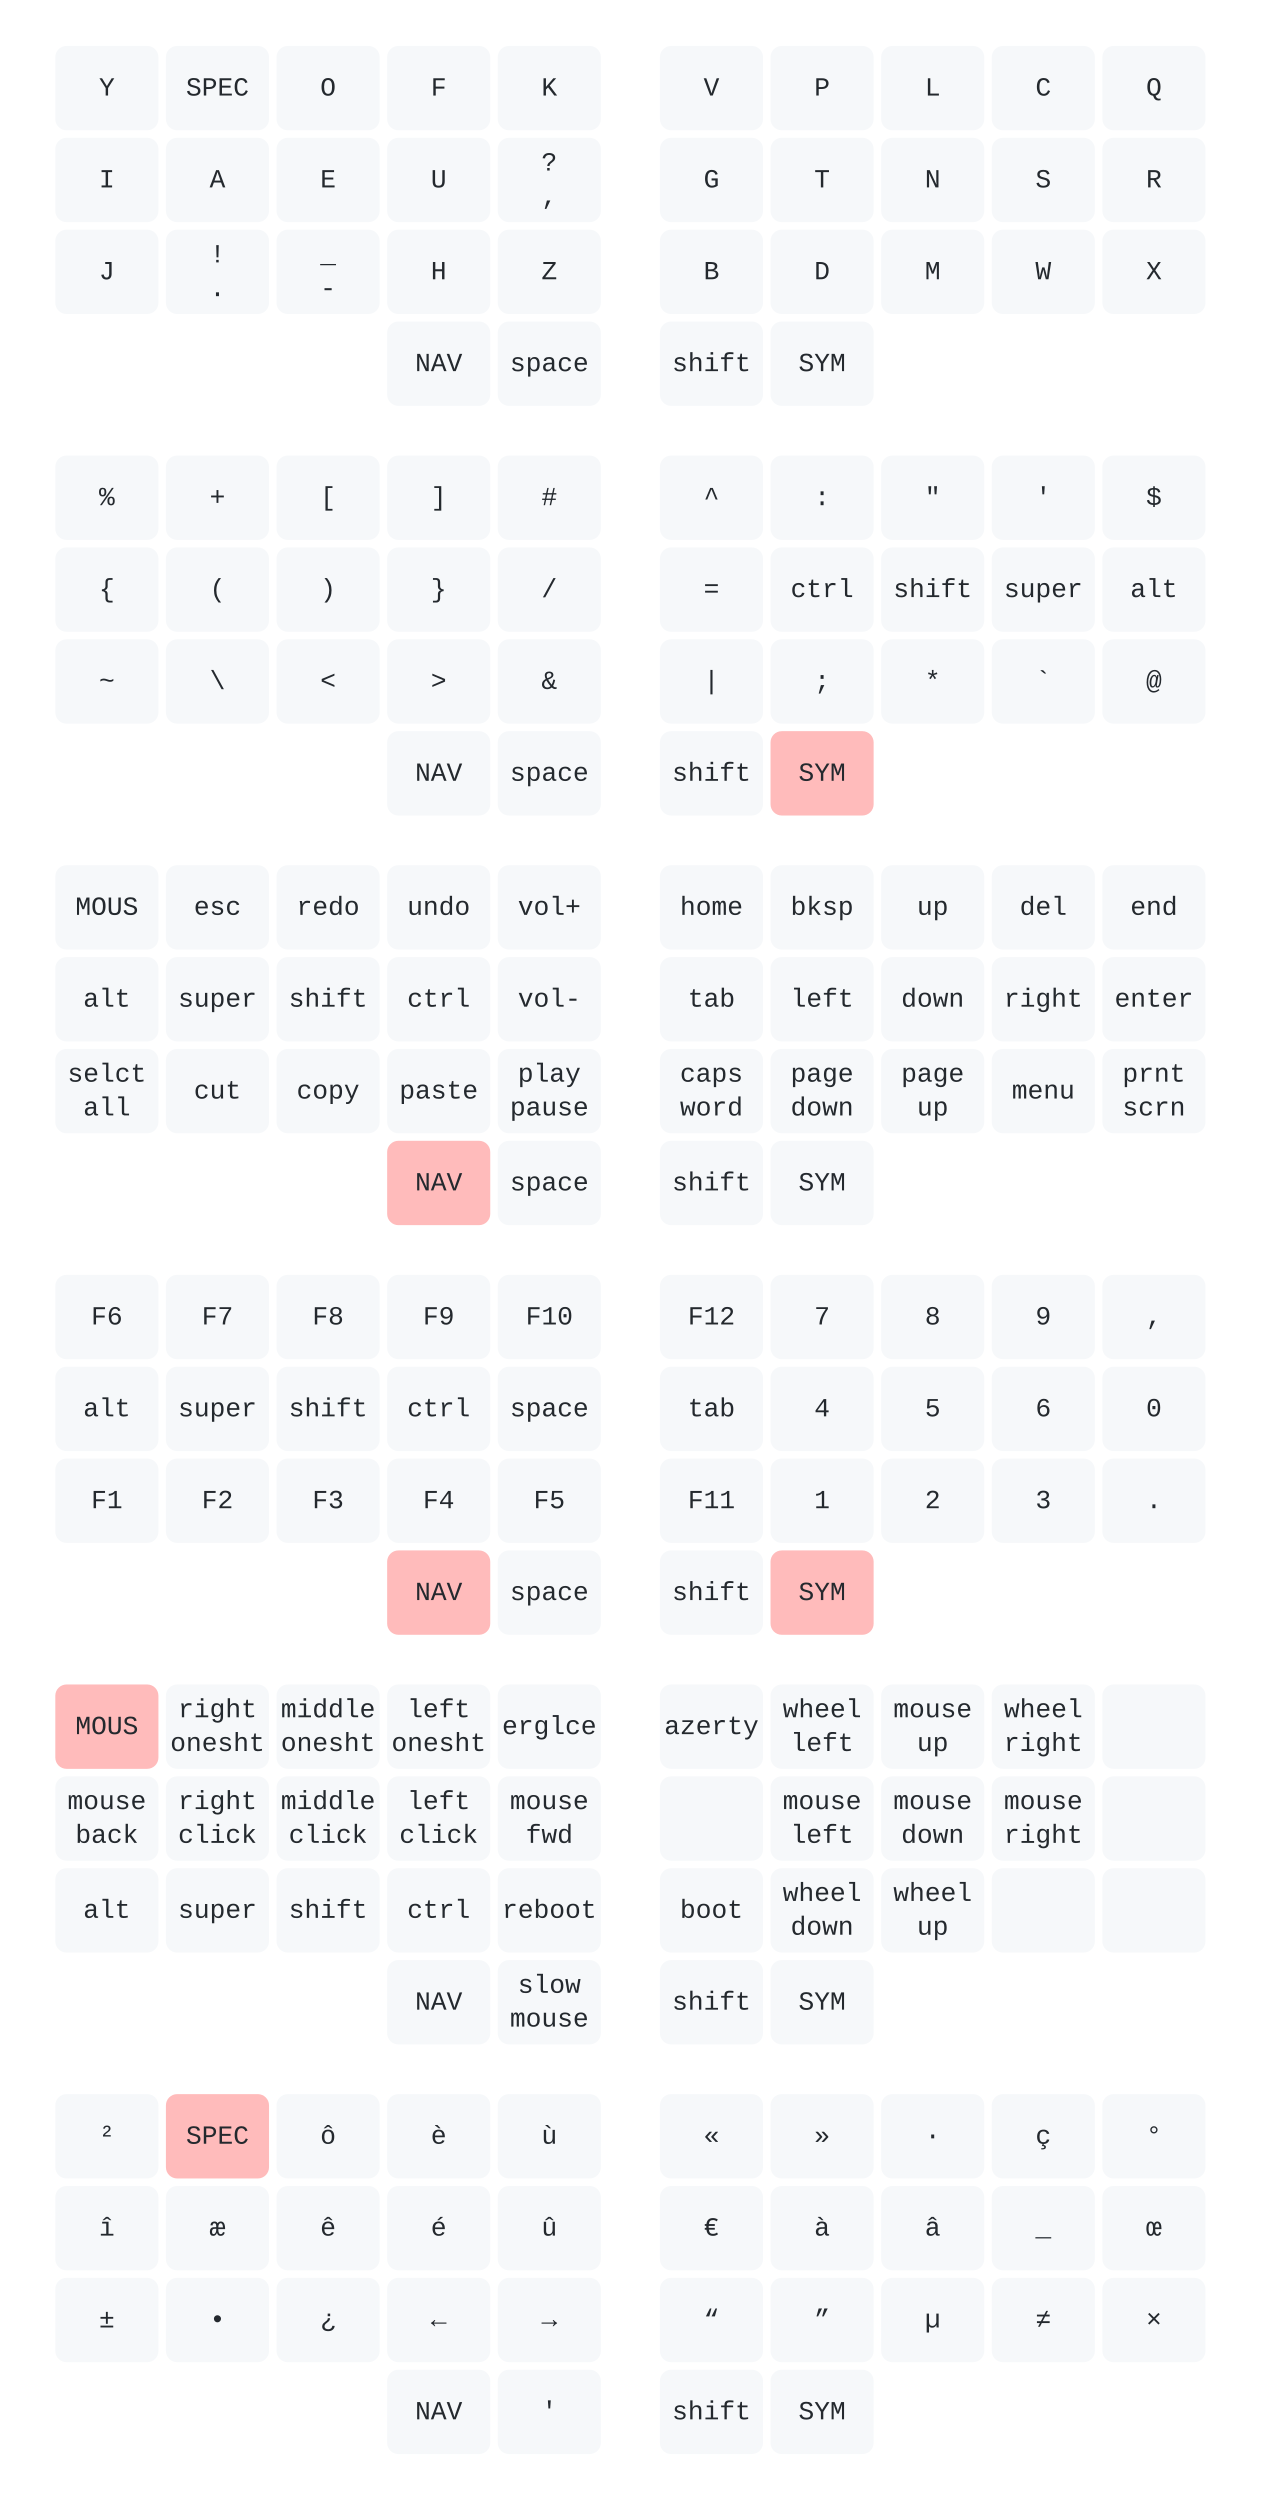
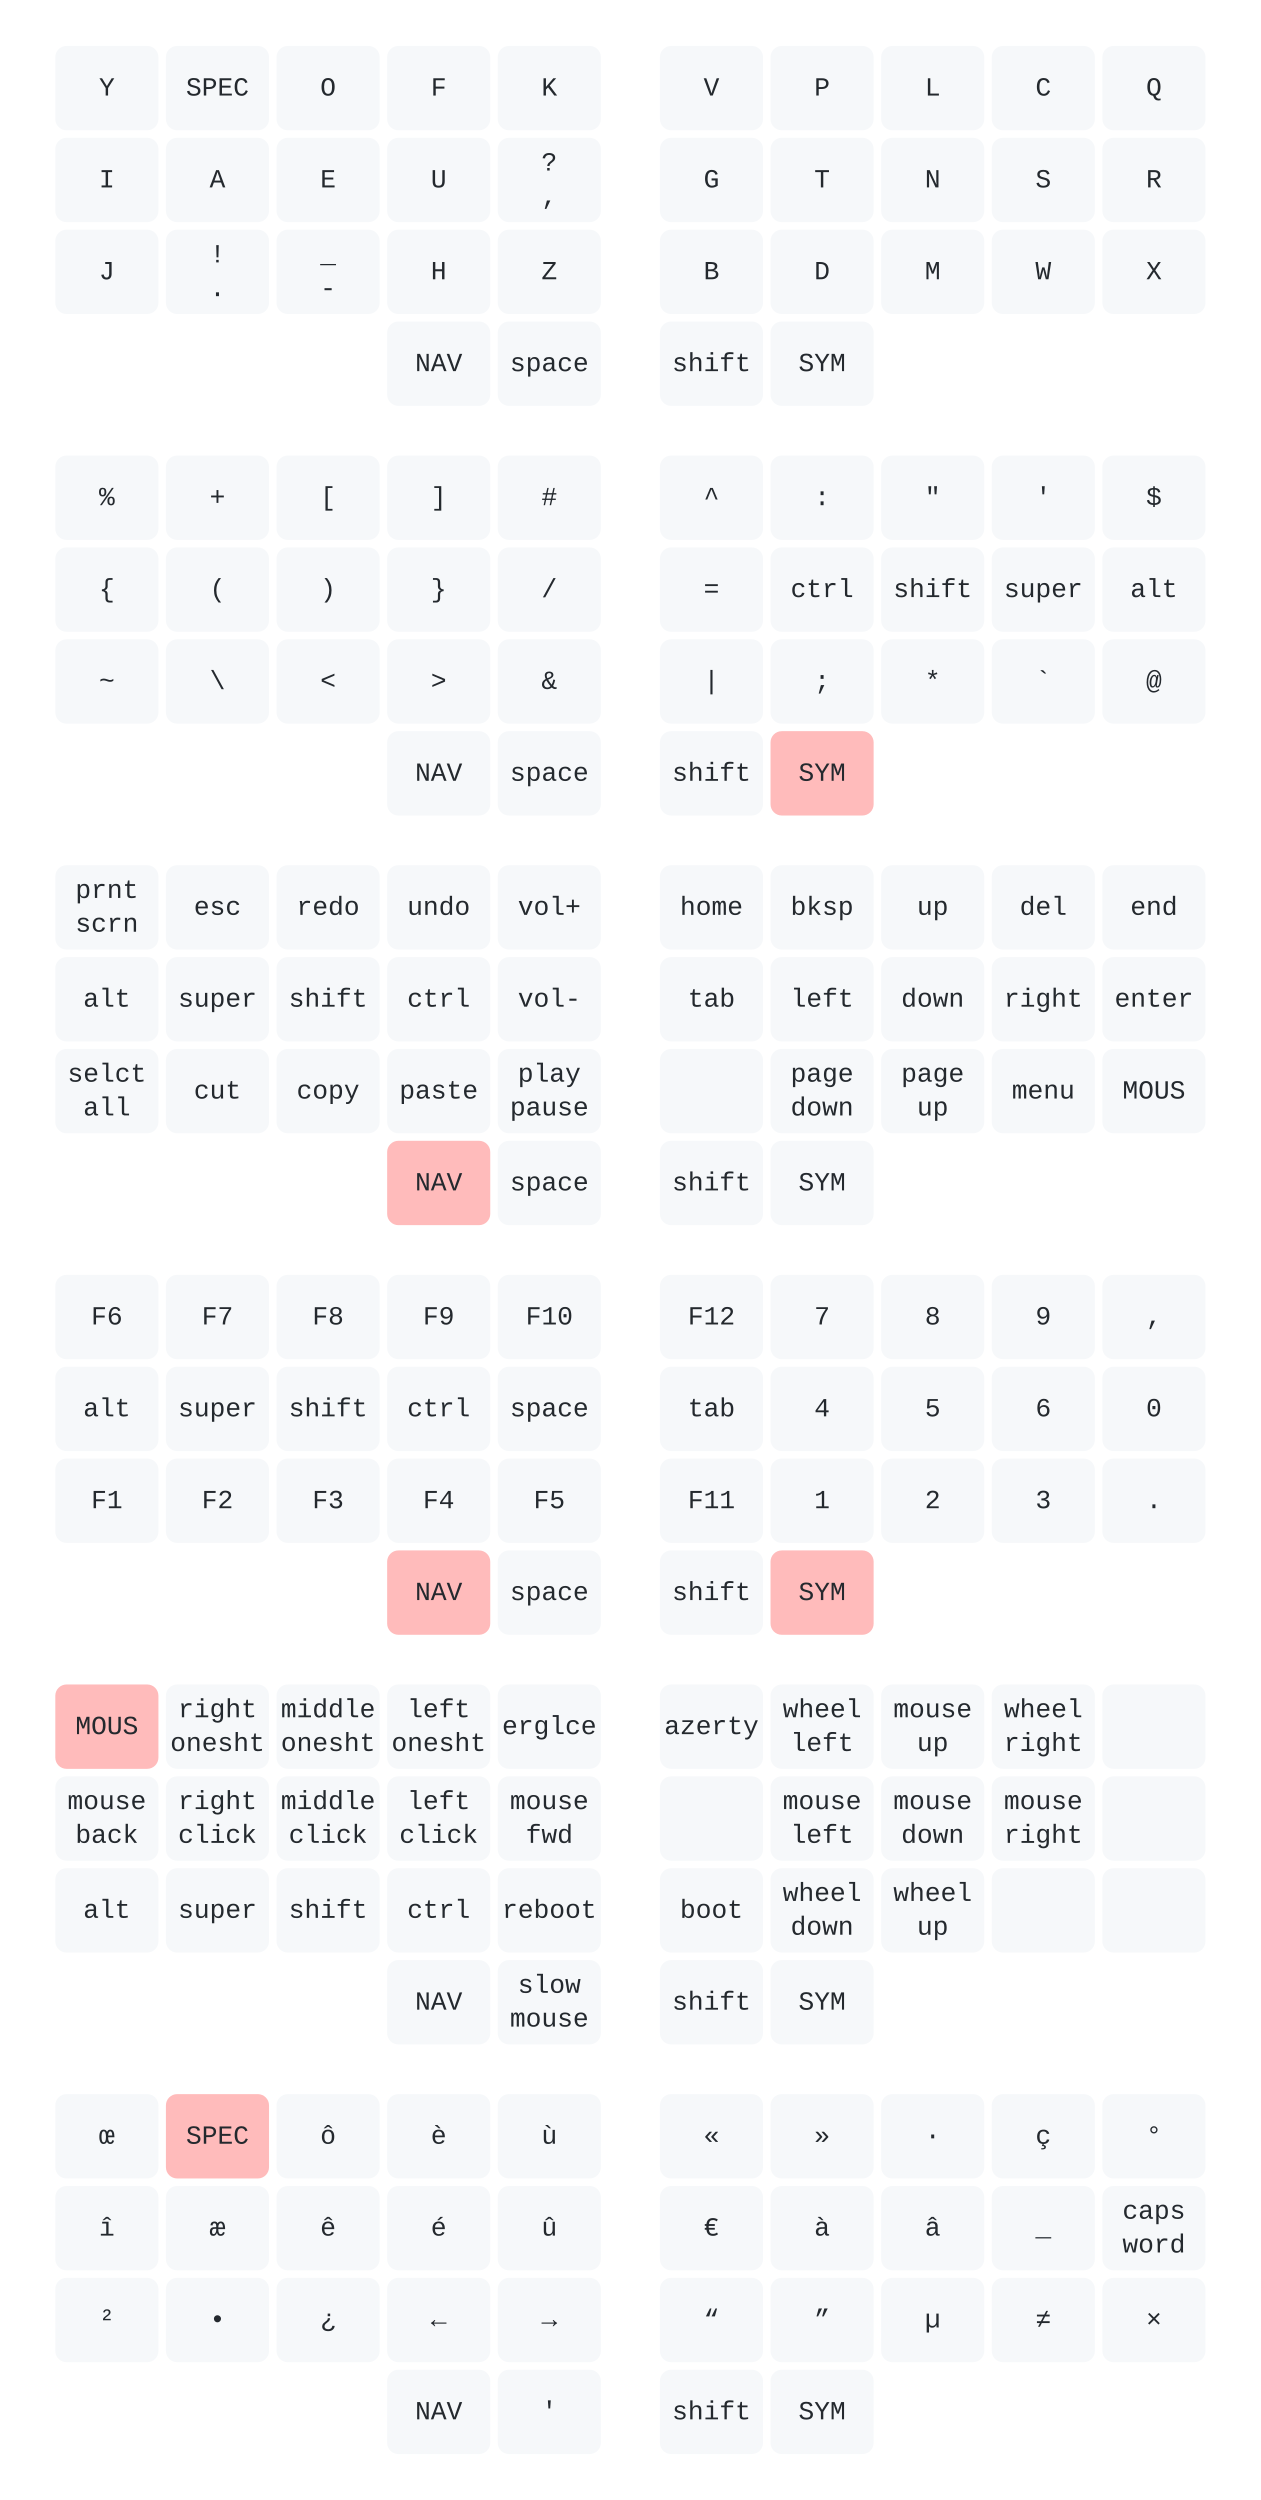
<svg xmlns="http://www.w3.org/2000/svg" width="672.5" height="1333.5" viewBox="0 0 672.5 1333.5">
  <style>
    svg {
        font-family: SFMono-Regular,Consolas,Liberation Mono,Menlo,monospace;
        font-size: 14px;
        font-kerning: normal;
        text-rendering: optimizeLegibility;
        fill: #24292e;
    }

    rect {
        fill: #f6f8fa;
    }

    .held {
        fill: #fbb;
    }
</style>
  <rect rx="6" ry="6" x="29.5" y="24.5" width="55" height="45" class="" />
  <text text-anchor="middle" dominant-baseline="middle" x="57.0" y="47.0">Y</text>
  <rect rx="6" ry="6" x="88.5" y="24.5" width="55" height="45" class="" />
  <text text-anchor="middle" dominant-baseline="middle" x="116.0" y="47.0">SPEC</text>
  <rect rx="6" ry="6" x="147.5" y="24.5" width="55" height="45" class="" />
  <text text-anchor="middle" dominant-baseline="middle" x="175.0" y="47.0">O</text>
  <rect rx="6" ry="6" x="206.5" y="24.5" width="55" height="45" class="" />
  <text text-anchor="middle" dominant-baseline="middle" x="234.0" y="47.0">F</text>
  <rect rx="6" ry="6" x="265.5" y="24.5" width="55" height="45" class="" />
  <text text-anchor="middle" dominant-baseline="middle" x="293.0" y="47.0">K</text>
  <rect rx="6" ry="6" x="29.5" y="73.5" width="55" height="45" class="" />
  <text text-anchor="middle" dominant-baseline="middle" x="57.0" y="96.0">I</text>
  <rect rx="6" ry="6" x="88.5" y="73.5" width="55" height="45" class="" />
  <text text-anchor="middle" dominant-baseline="middle" x="116.0" y="96.0">A</text>
  <rect rx="6" ry="6" x="147.5" y="73.5" width="55" height="45" class="" />
  <text text-anchor="middle" dominant-baseline="middle" x="175.0" y="96.0">E</text>
  <rect rx="6" ry="6" x="206.5" y="73.5" width="55" height="45" class="" />
  <text text-anchor="middle" dominant-baseline="middle" x="234.0" y="96.0">U</text>
  <rect rx="6" ry="6" x="265.5" y="73.5" width="55" height="45" class="" />
  <text text-anchor="middle" dominant-baseline="middle" x="293.0" y="87.0">?</text>
  <text text-anchor="middle" dominant-baseline="middle" x="293.0" y="105.0">,</text>
  <rect rx="6" ry="6" x="29.5" y="122.5" width="55" height="45" class="" />
  <text text-anchor="middle" dominant-baseline="middle" x="57.0" y="145.0">J</text>
  <rect rx="6" ry="6" x="88.5" y="122.5" width="55" height="45" class="" />
  <text text-anchor="middle" dominant-baseline="middle" x="116.0" y="136.0">!</text>
  <text text-anchor="middle" dominant-baseline="middle" x="116.0" y="154.0">.</text>
  <rect rx="6" ry="6" x="147.5" y="122.5" width="55" height="45" class="" />
  <text text-anchor="middle" dominant-baseline="middle" x="175.0" y="136.0">_</text>
  <text text-anchor="middle" dominant-baseline="middle" x="175.0" y="154.0">-</text>
  <rect rx="6" ry="6" x="206.5" y="122.5" width="55" height="45" class="" />
  <text text-anchor="middle" dominant-baseline="middle" x="234.0" y="145.0">H</text>
  <rect rx="6" ry="6" x="265.5" y="122.5" width="55" height="45" class="" />
  <text text-anchor="middle" dominant-baseline="middle" x="293.0" y="145.0">Z</text>
  <rect rx="6" ry="6" x="352.0" y="24.5" width="55" height="45" class="" />
  <text text-anchor="middle" dominant-baseline="middle" x="379.5" y="47.0">V</text>
  <rect rx="6" ry="6" x="411.0" y="24.5" width="55" height="45" class="" />
  <text text-anchor="middle" dominant-baseline="middle" x="438.5" y="47.0">P</text>
  <rect rx="6" ry="6" x="470.0" y="24.5" width="55" height="45" class="" />
  <text text-anchor="middle" dominant-baseline="middle" x="497.5" y="47.0">L</text>
  <rect rx="6" ry="6" x="529.0" y="24.5" width="55" height="45" class="" />
  <text text-anchor="middle" dominant-baseline="middle" x="556.5" y="47.0">C</text>
  <rect rx="6" ry="6" x="588.0" y="24.5" width="55" height="45" class="" />
  <text text-anchor="middle" dominant-baseline="middle" x="615.5" y="47.0">Q</text>
  <rect rx="6" ry="6" x="352.0" y="73.5" width="55" height="45" class="" />
  <text text-anchor="middle" dominant-baseline="middle" x="379.5" y="96.0">G</text>
  <rect rx="6" ry="6" x="411.0" y="73.5" width="55" height="45" class="" />
  <text text-anchor="middle" dominant-baseline="middle" x="438.5" y="96.0">T</text>
  <rect rx="6" ry="6" x="470.0" y="73.5" width="55" height="45" class="" />
  <text text-anchor="middle" dominant-baseline="middle" x="497.5" y="96.0">N</text>
  <rect rx="6" ry="6" x="529.0" y="73.5" width="55" height="45" class="" />
  <text text-anchor="middle" dominant-baseline="middle" x="556.5" y="96.0">S</text>
  <rect rx="6" ry="6" x="588.0" y="73.5" width="55" height="45" class="" />
  <text text-anchor="middle" dominant-baseline="middle" x="615.5" y="96.0">R</text>
  <rect rx="6" ry="6" x="352.0" y="122.5" width="55" height="45" class="" />
  <text text-anchor="middle" dominant-baseline="middle" x="379.5" y="145.0">B</text>
  <rect rx="6" ry="6" x="411.0" y="122.5" width="55" height="45" class="" />
  <text text-anchor="middle" dominant-baseline="middle" x="438.5" y="145.0">D</text>
  <rect rx="6" ry="6" x="470.0" y="122.5" width="55" height="45" class="" />
  <text text-anchor="middle" dominant-baseline="middle" x="497.5" y="145.0">M</text>
  <rect rx="6" ry="6" x="529.0" y="122.5" width="55" height="45" class="" />
  <text text-anchor="middle" dominant-baseline="middle" x="556.5" y="145.0">W</text>
  <rect rx="6" ry="6" x="588.0" y="122.5" width="55" height="45" class="" />
  <text text-anchor="middle" dominant-baseline="middle" x="615.5" y="145.0">X</text>
  <rect rx="6" ry="6" x="206.5" y="171.5" width="55" height="45" class="" />
  <text text-anchor="middle" dominant-baseline="middle" x="234.0" y="194.0">NAV</text>
  <rect rx="6" ry="6" x="265.5" y="171.5" width="55" height="45" class="" />
  <text text-anchor="middle" dominant-baseline="middle" x="293.0" y="194.0">space</text>
  <rect rx="6" ry="6" x="352.0" y="171.5" width="55" height="45" class="" />
  <text text-anchor="middle" dominant-baseline="middle" x="379.5" y="194.0">shift</text>
  <rect rx="6" ry="6" x="411.0" y="171.5" width="55" height="45" class="" />
  <text text-anchor="middle" dominant-baseline="middle" x="438.5" y="194.0">SYM</text>
  <rect rx="6" ry="6" x="29.5" y="243.0" width="55" height="45" class="" />
  <text text-anchor="middle" dominant-baseline="middle" x="57.0" y="265.5">%</text>
  <rect rx="6" ry="6" x="88.5" y="243.0" width="55" height="45" class="" />
  <text text-anchor="middle" dominant-baseline="middle" x="116.0" y="265.5">+</text>
  <rect rx="6" ry="6" x="147.5" y="243.0" width="55" height="45" class="" />
  <text text-anchor="middle" dominant-baseline="middle" x="175.0" y="265.5">[</text>
  <rect rx="6" ry="6" x="206.5" y="243.0" width="55" height="45" class="" />
  <text text-anchor="middle" dominant-baseline="middle" x="234.0" y="265.5">]</text>
  <rect rx="6" ry="6" x="265.5" y="243.0" width="55" height="45" class="" />
  <text text-anchor="middle" dominant-baseline="middle" x="293.0" y="265.5">#</text>
  <rect rx="6" ry="6" x="29.5" y="292.0" width="55" height="45" class="" />
  <text text-anchor="middle" dominant-baseline="middle" x="57.0" y="314.5">{</text>
  <rect rx="6" ry="6" x="88.5" y="292.0" width="55" height="45" class="" />
  <text text-anchor="middle" dominant-baseline="middle" x="116.0" y="314.5">(</text>
  <rect rx="6" ry="6" x="147.5" y="292.0" width="55" height="45" class="" />
  <text text-anchor="middle" dominant-baseline="middle" x="175.0" y="314.5">)</text>
  <rect rx="6" ry="6" x="206.5" y="292.0" width="55" height="45" class="" />
  <text text-anchor="middle" dominant-baseline="middle" x="234.0" y="314.5">}</text>
  <rect rx="6" ry="6" x="265.5" y="292.0" width="55" height="45" class="" />
  <text text-anchor="middle" dominant-baseline="middle" x="293.0" y="314.5">/</text>
  <rect rx="6" ry="6" x="29.5" y="341.0" width="55" height="45" class="" />
  <text text-anchor="middle" dominant-baseline="middle" x="57.0" y="363.5">~</text>
  <rect rx="6" ry="6" x="88.5" y="341.0" width="55" height="45" class="" />
  <text text-anchor="middle" dominant-baseline="middle" x="116.0" y="363.5">\</text>
  <rect rx="6" ry="6" x="147.5" y="341.0" width="55" height="45" class="" />
  <text text-anchor="middle" dominant-baseline="middle" x="175.0" y="363.5">&lt;</text>
  <rect rx="6" ry="6" x="206.5" y="341.0" width="55" height="45" class="" />
  <text text-anchor="middle" dominant-baseline="middle" x="234.0" y="363.5">&gt;</text>
  <rect rx="6" ry="6" x="265.5" y="341.0" width="55" height="45" class="" />
  <text text-anchor="middle" dominant-baseline="middle" x="293.0" y="363.5">&amp;</text>
  <rect rx="6" ry="6" x="352.0" y="243.0" width="55" height="45" class="" />
  <text text-anchor="middle" dominant-baseline="middle" x="379.5" y="265.5">^</text>
  <rect rx="6" ry="6" x="411.0" y="243.0" width="55" height="45" class="" />
  <text text-anchor="middle" dominant-baseline="middle" x="438.5" y="265.5">:</text>
  <rect rx="6" ry="6" x="470.0" y="243.0" width="55" height="45" class="" />
  <text text-anchor="middle" dominant-baseline="middle" x="497.5" y="265.5">"</text>
  <rect rx="6" ry="6" x="529.0" y="243.0" width="55" height="45" class="" />
  <text text-anchor="middle" dominant-baseline="middle" x="556.5" y="265.5">'</text>
  <rect rx="6" ry="6" x="588.0" y="243.0" width="55" height="45" class="" />
  <text text-anchor="middle" dominant-baseline="middle" x="615.5" y="265.5">$</text>
  <rect rx="6" ry="6" x="352.0" y="292.0" width="55" height="45" class="" />
  <text text-anchor="middle" dominant-baseline="middle" x="379.5" y="314.5">=</text>
  <rect rx="6" ry="6" x="411.0" y="292.0" width="55" height="45" class="" />
  <text text-anchor="middle" dominant-baseline="middle" x="438.5" y="314.5">ctrl</text>
  <rect rx="6" ry="6" x="470.0" y="292.0" width="55" height="45" class="" />
  <text text-anchor="middle" dominant-baseline="middle" x="497.5" y="314.5">shift</text>
  <rect rx="6" ry="6" x="529.0" y="292.0" width="55" height="45" class="" />
  <text text-anchor="middle" dominant-baseline="middle" x="556.5" y="314.5">super</text>
  <rect rx="6" ry="6" x="588.0" y="292.0" width="55" height="45" class="" />
  <text text-anchor="middle" dominant-baseline="middle" x="615.5" y="314.5">alt</text>
  <rect rx="6" ry="6" x="352.0" y="341.0" width="55" height="45" class="" />
  <text text-anchor="middle" dominant-baseline="middle" x="379.5" y="363.5">|</text>
  <rect rx="6" ry="6" x="411.0" y="341.0" width="55" height="45" class="" />
  <text text-anchor="middle" dominant-baseline="middle" x="438.5" y="363.5">;</text>
  <rect rx="6" ry="6" x="470.0" y="341.0" width="55" height="45" class="" />
  <text text-anchor="middle" dominant-baseline="middle" x="497.5" y="363.5">*</text>
  <rect rx="6" ry="6" x="529.0" y="341.0" width="55" height="45" class="" />
  <text text-anchor="middle" dominant-baseline="middle" x="556.5" y="363.5">`</text>
  <rect rx="6" ry="6" x="588.0" y="341.0" width="55" height="45" class="" />
  <text text-anchor="middle" dominant-baseline="middle" x="615.5" y="363.5">@</text>
  <rect rx="6" ry="6" x="206.5" y="390.0" width="55" height="45" class="" />
  <text text-anchor="middle" dominant-baseline="middle" x="234.0" y="412.5">NAV</text>
  <rect rx="6" ry="6" x="265.5" y="390.0" width="55" height="45" class="" />
  <text text-anchor="middle" dominant-baseline="middle" x="293.0" y="412.5">space</text>
  <rect rx="6" ry="6" x="352.0" y="390.0" width="55" height="45" class="" />
  <text text-anchor="middle" dominant-baseline="middle" x="379.5" y="412.5">shift</text>
  <rect rx="6" ry="6" x="411.0" y="390.0" width="55" height="45" class="held" />
  <text text-anchor="middle" dominant-baseline="middle" x="438.5" y="412.5">SYM</text>
  <rect rx="6" ry="6" x="29.5" y="461.5" width="55" height="45" class="" />
-   <text text-anchor="middle" dominant-baseline="middle" x="57.0" y="484.0">MOUS</text>
+   <text text-anchor="middle" dominant-baseline="middle" x="57.0" y="475.0">prnt</text>
+   <text text-anchor="middle" dominant-baseline="middle" x="57.0" y="493.0">scrn</text>
  <rect rx="6" ry="6" x="88.5" y="461.5" width="55" height="45" class="" />
  <text text-anchor="middle" dominant-baseline="middle" x="116.0" y="484.0">esc</text>
  <rect rx="6" ry="6" x="147.5" y="461.5" width="55" height="45" class="" />
  <text text-anchor="middle" dominant-baseline="middle" x="175.0" y="484.0">redo</text>
  <rect rx="6" ry="6" x="206.5" y="461.5" width="55" height="45" class="" />
  <text text-anchor="middle" dominant-baseline="middle" x="234.0" y="484.0">undo</text>
  <rect rx="6" ry="6" x="265.5" y="461.5" width="55" height="45" class="" />
  <text text-anchor="middle" dominant-baseline="middle" x="293.0" y="484.0">vol+</text>
  <rect rx="6" ry="6" x="29.5" y="510.5" width="55" height="45" class="" />
  <text text-anchor="middle" dominant-baseline="middle" x="57.0" y="533.0">alt</text>
  <rect rx="6" ry="6" x="88.5" y="510.5" width="55" height="45" class="" />
  <text text-anchor="middle" dominant-baseline="middle" x="116.0" y="533.0">super</text>
  <rect rx="6" ry="6" x="147.5" y="510.5" width="55" height="45" class="" />
  <text text-anchor="middle" dominant-baseline="middle" x="175.0" y="533.0">shift</text>
  <rect rx="6" ry="6" x="206.5" y="510.5" width="55" height="45" class="" />
  <text text-anchor="middle" dominant-baseline="middle" x="234.0" y="533.0">ctrl</text>
  <rect rx="6" ry="6" x="265.5" y="510.5" width="55" height="45" class="" />
  <text text-anchor="middle" dominant-baseline="middle" x="293.0" y="533.0">vol-</text>
  <rect rx="6" ry="6" x="29.5" y="559.5" width="55" height="45" class="" />
  <text text-anchor="middle" dominant-baseline="middle" x="57.0" y="573.0">selct</text>
  <text text-anchor="middle" dominant-baseline="middle" x="57.0" y="591.0">all</text>
  <rect rx="6" ry="6" x="88.5" y="559.5" width="55" height="45" class="" />
  <text text-anchor="middle" dominant-baseline="middle" x="116.0" y="582.0">cut</text>
  <rect rx="6" ry="6" x="147.5" y="559.5" width="55" height="45" class="" />
  <text text-anchor="middle" dominant-baseline="middle" x="175.0" y="582.0">copy</text>
  <rect rx="6" ry="6" x="206.5" y="559.5" width="55" height="45" class="" />
  <text text-anchor="middle" dominant-baseline="middle" x="234.0" y="582.0">paste</text>
  <rect rx="6" ry="6" x="265.5" y="559.5" width="55" height="45" class="" />
  <text text-anchor="middle" dominant-baseline="middle" x="293.0" y="573.0">play</text>
  <text text-anchor="middle" dominant-baseline="middle" x="293.0" y="591.0">pause</text>
  <rect rx="6" ry="6" x="352.0" y="461.5" width="55" height="45" class="" />
  <text text-anchor="middle" dominant-baseline="middle" x="379.5" y="484.0">home</text>
  <rect rx="6" ry="6" x="411.0" y="461.5" width="55" height="45" class="" />
  <text text-anchor="middle" dominant-baseline="middle" x="438.5" y="484.0">bksp</text>
  <rect rx="6" ry="6" x="470.0" y="461.5" width="55" height="45" class="" />
  <text text-anchor="middle" dominant-baseline="middle" x="497.5" y="484.0">up</text>
  <rect rx="6" ry="6" x="529.0" y="461.5" width="55" height="45" class="" />
  <text text-anchor="middle" dominant-baseline="middle" x="556.5" y="484.0">del</text>
  <rect rx="6" ry="6" x="588.0" y="461.5" width="55" height="45" class="" />
  <text text-anchor="middle" dominant-baseline="middle" x="615.5" y="484.0">end</text>
  <rect rx="6" ry="6" x="352.0" y="510.5" width="55" height="45" class="" />
  <text text-anchor="middle" dominant-baseline="middle" x="379.5" y="533.0">tab</text>
  <rect rx="6" ry="6" x="411.0" y="510.5" width="55" height="45" class="" />
  <text text-anchor="middle" dominant-baseline="middle" x="438.5" y="533.0">left</text>
  <rect rx="6" ry="6" x="470.0" y="510.5" width="55" height="45" class="" />
  <text text-anchor="middle" dominant-baseline="middle" x="497.5" y="533.0">down</text>
  <rect rx="6" ry="6" x="529.0" y="510.5" width="55" height="45" class="" />
  <text text-anchor="middle" dominant-baseline="middle" x="556.5" y="533.0">right</text>
  <rect rx="6" ry="6" x="588.0" y="510.5" width="55" height="45" class="" />
  <text text-anchor="middle" dominant-baseline="middle" x="615.5" y="533.0">enter</text>
  <rect rx="6" ry="6" x="352.0" y="559.5" width="55" height="45" class="" />
-   <text text-anchor="middle" dominant-baseline="middle" x="379.5" y="573.0">caps</text>
-   <text text-anchor="middle" dominant-baseline="middle" x="379.5" y="591.0">word</text>
  <rect rx="6" ry="6" x="411.0" y="559.5" width="55" height="45" class="" />
  <text text-anchor="middle" dominant-baseline="middle" x="438.5" y="573.0">page</text>
  <text text-anchor="middle" dominant-baseline="middle" x="438.5" y="591.0">down</text>
  <rect rx="6" ry="6" x="470.0" y="559.5" width="55" height="45" class="" />
  <text text-anchor="middle" dominant-baseline="middle" x="497.5" y="573.0">page</text>
  <text text-anchor="middle" dominant-baseline="middle" x="497.5" y="591.0">up</text>
  <rect rx="6" ry="6" x="529.0" y="559.5" width="55" height="45" class="" />
  <text text-anchor="middle" dominant-baseline="middle" x="556.5" y="582.0">menu</text>
  <rect rx="6" ry="6" x="588.0" y="559.5" width="55" height="45" class="" />
-   <text text-anchor="middle" dominant-baseline="middle" x="615.5" y="573.0">prnt</text>
-   <text text-anchor="middle" dominant-baseline="middle" x="615.5" y="591.0">scrn</text>
+   <text text-anchor="middle" dominant-baseline="middle" x="615.5" y="582.0">MOUS</text>
  <rect rx="6" ry="6" x="206.5" y="608.5" width="55" height="45" class="held" />
  <text text-anchor="middle" dominant-baseline="middle" x="234.0" y="631.0">NAV</text>
  <rect rx="6" ry="6" x="265.5" y="608.5" width="55" height="45" class="" />
  <text text-anchor="middle" dominant-baseline="middle" x="293.0" y="631.0">space</text>
  <rect rx="6" ry="6" x="352.0" y="608.5" width="55" height="45" class="" />
  <text text-anchor="middle" dominant-baseline="middle" x="379.5" y="631.0">shift</text>
  <rect rx="6" ry="6" x="411.0" y="608.5" width="55" height="45" class="" />
  <text text-anchor="middle" dominant-baseline="middle" x="438.5" y="631.0">SYM</text>
  <rect rx="6" ry="6" x="29.5" y="680.0" width="55" height="45" class="" />
  <text text-anchor="middle" dominant-baseline="middle" x="57.0" y="702.5">F6</text>
  <rect rx="6" ry="6" x="88.5" y="680.0" width="55" height="45" class="" />
  <text text-anchor="middle" dominant-baseline="middle" x="116.0" y="702.5">F7</text>
  <rect rx="6" ry="6" x="147.5" y="680.0" width="55" height="45" class="" />
  <text text-anchor="middle" dominant-baseline="middle" x="175.0" y="702.5">F8</text>
  <rect rx="6" ry="6" x="206.5" y="680.0" width="55" height="45" class="" />
  <text text-anchor="middle" dominant-baseline="middle" x="234.0" y="702.5">F9</text>
  <rect rx="6" ry="6" x="265.5" y="680.0" width="55" height="45" class="" />
  <text text-anchor="middle" dominant-baseline="middle" x="293.0" y="702.5">F10</text>
  <rect rx="6" ry="6" x="29.5" y="729.0" width="55" height="45" class="" />
  <text text-anchor="middle" dominant-baseline="middle" x="57.0" y="751.5">alt</text>
  <rect rx="6" ry="6" x="88.5" y="729.0" width="55" height="45" class="" />
  <text text-anchor="middle" dominant-baseline="middle" x="116.0" y="751.5">super</text>
  <rect rx="6" ry="6" x="147.5" y="729.0" width="55" height="45" class="" />
  <text text-anchor="middle" dominant-baseline="middle" x="175.0" y="751.5">shift</text>
  <rect rx="6" ry="6" x="206.5" y="729.0" width="55" height="45" class="" />
  <text text-anchor="middle" dominant-baseline="middle" x="234.0" y="751.5">ctrl</text>
  <rect rx="6" ry="6" x="265.5" y="729.0" width="55" height="45" class="" />
  <text text-anchor="middle" dominant-baseline="middle" x="293.0" y="751.5">space</text>
  <rect rx="6" ry="6" x="29.5" y="778.0" width="55" height="45" class="" />
  <text text-anchor="middle" dominant-baseline="middle" x="57.0" y="800.5">F1</text>
  <rect rx="6" ry="6" x="88.5" y="778.0" width="55" height="45" class="" />
  <text text-anchor="middle" dominant-baseline="middle" x="116.0" y="800.5">F2</text>
  <rect rx="6" ry="6" x="147.5" y="778.0" width="55" height="45" class="" />
  <text text-anchor="middle" dominant-baseline="middle" x="175.0" y="800.5">F3</text>
  <rect rx="6" ry="6" x="206.5" y="778.0" width="55" height="45" class="" />
  <text text-anchor="middle" dominant-baseline="middle" x="234.0" y="800.5">F4</text>
  <rect rx="6" ry="6" x="265.5" y="778.0" width="55" height="45" class="" />
  <text text-anchor="middle" dominant-baseline="middle" x="293.0" y="800.5">F5</text>
  <rect rx="6" ry="6" x="352.0" y="680.0" width="55" height="45" class="" />
  <text text-anchor="middle" dominant-baseline="middle" x="379.5" y="702.5">F12</text>
  <rect rx="6" ry="6" x="411.0" y="680.0" width="55" height="45" class="" />
  <text text-anchor="middle" dominant-baseline="middle" x="438.5" y="702.5">7</text>
  <rect rx="6" ry="6" x="470.0" y="680.0" width="55" height="45" class="" />
  <text text-anchor="middle" dominant-baseline="middle" x="497.5" y="702.5">8</text>
  <rect rx="6" ry="6" x="529.0" y="680.0" width="55" height="45" class="" />
  <text text-anchor="middle" dominant-baseline="middle" x="556.5" y="702.5">9</text>
  <rect rx="6" ry="6" x="588.0" y="680.0" width="55" height="45" class="" />
  <text text-anchor="middle" dominant-baseline="middle" x="615.5" y="702.5">,</text>
  <rect rx="6" ry="6" x="352.0" y="729.0" width="55" height="45" class="" />
  <text text-anchor="middle" dominant-baseline="middle" x="379.5" y="751.5">tab</text>
  <rect rx="6" ry="6" x="411.0" y="729.0" width="55" height="45" class="" />
  <text text-anchor="middle" dominant-baseline="middle" x="438.5" y="751.5">4</text>
  <rect rx="6" ry="6" x="470.0" y="729.0" width="55" height="45" class="" />
  <text text-anchor="middle" dominant-baseline="middle" x="497.5" y="751.5">5</text>
  <rect rx="6" ry="6" x="529.0" y="729.0" width="55" height="45" class="" />
  <text text-anchor="middle" dominant-baseline="middle" x="556.5" y="751.5">6</text>
  <rect rx="6" ry="6" x="588.0" y="729.0" width="55" height="45" class="" />
  <text text-anchor="middle" dominant-baseline="middle" x="615.5" y="751.5">0</text>
  <rect rx="6" ry="6" x="352.0" y="778.0" width="55" height="45" class="" />
  <text text-anchor="middle" dominant-baseline="middle" x="379.5" y="800.5">F11</text>
  <rect rx="6" ry="6" x="411.0" y="778.0" width="55" height="45" class="" />
  <text text-anchor="middle" dominant-baseline="middle" x="438.5" y="800.5">1</text>
  <rect rx="6" ry="6" x="470.0" y="778.0" width="55" height="45" class="" />
  <text text-anchor="middle" dominant-baseline="middle" x="497.5" y="800.5">2</text>
  <rect rx="6" ry="6" x="529.0" y="778.0" width="55" height="45" class="" />
  <text text-anchor="middle" dominant-baseline="middle" x="556.5" y="800.5">3</text>
  <rect rx="6" ry="6" x="588.0" y="778.0" width="55" height="45" class="" />
  <text text-anchor="middle" dominant-baseline="middle" x="615.5" y="800.5">.</text>
  <rect rx="6" ry="6" x="206.5" y="827.0" width="55" height="45" class="held" />
  <text text-anchor="middle" dominant-baseline="middle" x="234.0" y="849.5">NAV</text>
  <rect rx="6" ry="6" x="265.5" y="827.0" width="55" height="45" class="" />
  <text text-anchor="middle" dominant-baseline="middle" x="293.0" y="849.5">space</text>
  <rect rx="6" ry="6" x="352.0" y="827.0" width="55" height="45" class="" />
  <text text-anchor="middle" dominant-baseline="middle" x="379.5" y="849.5">shift</text>
  <rect rx="6" ry="6" x="411.0" y="827.0" width="55" height="45" class="held" />
  <text text-anchor="middle" dominant-baseline="middle" x="438.5" y="849.5">SYM</text>
  <rect rx="6" ry="6" x="29.5" y="898.5" width="55" height="45" class="held" />
  <text text-anchor="middle" dominant-baseline="middle" x="57.0" y="921.0">MOUS</text>
  <rect rx="6" ry="6" x="88.5" y="898.5" width="55" height="45" class="" />
  <text text-anchor="middle" dominant-baseline="middle" x="116.0" y="912.0">right</text>
  <text text-anchor="middle" dominant-baseline="middle" x="116.0" y="930.0">onesht</text>
  <rect rx="6" ry="6" x="147.5" y="898.5" width="55" height="45" class="" />
  <text text-anchor="middle" dominant-baseline="middle" x="175.0" y="912.0">middle</text>
  <text text-anchor="middle" dominant-baseline="middle" x="175.0" y="930.0">onesht</text>
  <rect rx="6" ry="6" x="206.5" y="898.5" width="55" height="45" class="" />
  <text text-anchor="middle" dominant-baseline="middle" x="234.0" y="912.0">left</text>
  <text text-anchor="middle" dominant-baseline="middle" x="234.0" y="930.0">onesht</text>
  <rect rx="6" ry="6" x="265.5" y="898.5" width="55" height="45" class="" />
  <text text-anchor="middle" dominant-baseline="middle" x="293.0" y="921.0">erglce</text>
  <rect rx="6" ry="6" x="29.5" y="947.5" width="55" height="45" class="" />
  <text text-anchor="middle" dominant-baseline="middle" x="57.0" y="961.0">mouse</text>
  <text text-anchor="middle" dominant-baseline="middle" x="57.0" y="979.0">back</text>
  <rect rx="6" ry="6" x="88.5" y="947.5" width="55" height="45" class="" />
  <text text-anchor="middle" dominant-baseline="middle" x="116.0" y="961.0">right</text>
  <text text-anchor="middle" dominant-baseline="middle" x="116.0" y="979.0">click</text>
  <rect rx="6" ry="6" x="147.5" y="947.5" width="55" height="45" class="" />
  <text text-anchor="middle" dominant-baseline="middle" x="175.0" y="961.0">middle</text>
  <text text-anchor="middle" dominant-baseline="middle" x="175.0" y="979.0">click</text>
  <rect rx="6" ry="6" x="206.5" y="947.5" width="55" height="45" class="" />
  <text text-anchor="middle" dominant-baseline="middle" x="234.0" y="961.0">left</text>
  <text text-anchor="middle" dominant-baseline="middle" x="234.0" y="979.0">click</text>
  <rect rx="6" ry="6" x="265.5" y="947.5" width="55" height="45" class="" />
  <text text-anchor="middle" dominant-baseline="middle" x="293.0" y="961.0">mouse</text>
  <text text-anchor="middle" dominant-baseline="middle" x="293.0" y="979.0">fwd</text>
  <rect rx="6" ry="6" x="29.5" y="996.5" width="55" height="45" class="" />
  <text text-anchor="middle" dominant-baseline="middle" x="57.0" y="1019.0">alt</text>
  <rect rx="6" ry="6" x="88.5" y="996.5" width="55" height="45" class="" />
  <text text-anchor="middle" dominant-baseline="middle" x="116.0" y="1019.0">super</text>
  <rect rx="6" ry="6" x="147.5" y="996.5" width="55" height="45" class="" />
  <text text-anchor="middle" dominant-baseline="middle" x="175.0" y="1019.0">shift</text>
  <rect rx="6" ry="6" x="206.5" y="996.5" width="55" height="45" class="" />
  <text text-anchor="middle" dominant-baseline="middle" x="234.0" y="1019.0">ctrl</text>
  <rect rx="6" ry="6" x="265.5" y="996.5" width="55" height="45" class="" />
  <text text-anchor="middle" dominant-baseline="middle" x="293.0" y="1019.0">reboot</text>
  <rect rx="6" ry="6" x="352.0" y="898.5" width="55" height="45" class="" />
  <text text-anchor="middle" dominant-baseline="middle" x="379.5" y="921.0">azerty</text>
  <rect rx="6" ry="6" x="411.0" y="898.5" width="55" height="45" class="" />
  <text text-anchor="middle" dominant-baseline="middle" x="438.5" y="912.0">wheel</text>
  <text text-anchor="middle" dominant-baseline="middle" x="438.5" y="930.0">left</text>
  <rect rx="6" ry="6" x="470.0" y="898.5" width="55" height="45" class="" />
  <text text-anchor="middle" dominant-baseline="middle" x="497.5" y="912.0">mouse</text>
  <text text-anchor="middle" dominant-baseline="middle" x="497.5" y="930.0">up</text>
  <rect rx="6" ry="6" x="529.0" y="898.5" width="55" height="45" class="" />
  <text text-anchor="middle" dominant-baseline="middle" x="556.5" y="912.0">wheel</text>
  <text text-anchor="middle" dominant-baseline="middle" x="556.5" y="930.0">right</text>
  <rect rx="6" ry="6" x="588.0" y="898.5" width="55" height="45" class="" />
  <rect rx="6" ry="6" x="352.0" y="947.5" width="55" height="45" class="" />
  <rect rx="6" ry="6" x="411.0" y="947.5" width="55" height="45" class="" />
  <text text-anchor="middle" dominant-baseline="middle" x="438.5" y="961.0">mouse</text>
  <text text-anchor="middle" dominant-baseline="middle" x="438.5" y="979.0">left</text>
  <rect rx="6" ry="6" x="470.0" y="947.5" width="55" height="45" class="" />
  <text text-anchor="middle" dominant-baseline="middle" x="497.5" y="961.0">mouse</text>
  <text text-anchor="middle" dominant-baseline="middle" x="497.5" y="979.0">down</text>
  <rect rx="6" ry="6" x="529.0" y="947.5" width="55" height="45" class="" />
  <text text-anchor="middle" dominant-baseline="middle" x="556.5" y="961.0">mouse</text>
  <text text-anchor="middle" dominant-baseline="middle" x="556.5" y="979.0">right</text>
  <rect rx="6" ry="6" x="588.0" y="947.5" width="55" height="45" class="" />
  <rect rx="6" ry="6" x="352.0" y="996.5" width="55" height="45" class="" />
  <text text-anchor="middle" dominant-baseline="middle" x="379.5" y="1019.0">boot</text>
  <rect rx="6" ry="6" x="411.0" y="996.5" width="55" height="45" class="" />
  <text text-anchor="middle" dominant-baseline="middle" x="438.5" y="1010.0">wheel</text>
  <text text-anchor="middle" dominant-baseline="middle" x="438.5" y="1028.0">down</text>
  <rect rx="6" ry="6" x="470.0" y="996.5" width="55" height="45" class="" />
  <text text-anchor="middle" dominant-baseline="middle" x="497.5" y="1010.0">wheel</text>
  <text text-anchor="middle" dominant-baseline="middle" x="497.5" y="1028.0">up</text>
  <rect rx="6" ry="6" x="529.0" y="996.5" width="55" height="45" class="" />
  <rect rx="6" ry="6" x="588.0" y="996.5" width="55" height="45" class="" />
  <rect rx="6" ry="6" x="206.5" y="1045.5" width="55" height="45" class="" />
  <text text-anchor="middle" dominant-baseline="middle" x="234.0" y="1068.0">NAV</text>
  <rect rx="6" ry="6" x="265.5" y="1045.5" width="55" height="45" class="" />
  <text text-anchor="middle" dominant-baseline="middle" x="293.0" y="1059.0">slow</text>
  <text text-anchor="middle" dominant-baseline="middle" x="293.0" y="1077.0">mouse</text>
  <rect rx="6" ry="6" x="352.0" y="1045.5" width="55" height="45" class="" />
  <text text-anchor="middle" dominant-baseline="middle" x="379.5" y="1068.0">shift</text>
  <rect rx="6" ry="6" x="411.0" y="1045.5" width="55" height="45" class="" />
  <text text-anchor="middle" dominant-baseline="middle" x="438.5" y="1068.0">SYM</text>
  <rect rx="6" ry="6" x="29.5" y="1117.0" width="55" height="45" class="" />
-   <text text-anchor="middle" dominant-baseline="middle" x="57.0" y="1139.5">²</text>
+   <text text-anchor="middle" dominant-baseline="middle" x="57.0" y="1139.5">œ</text>
  <rect rx="6" ry="6" x="88.5" y="1117.0" width="55" height="45" class="held" />
  <text text-anchor="middle" dominant-baseline="middle" x="116.0" y="1139.5">SPEC</text>
  <rect rx="6" ry="6" x="147.5" y="1117.0" width="55" height="45" class="" />
  <text text-anchor="middle" dominant-baseline="middle" x="175.0" y="1139.5">ô</text>
  <rect rx="6" ry="6" x="206.5" y="1117.0" width="55" height="45" class="" />
  <text text-anchor="middle" dominant-baseline="middle" x="234.0" y="1139.5">è</text>
  <rect rx="6" ry="6" x="265.5" y="1117.0" width="55" height="45" class="" />
  <text text-anchor="middle" dominant-baseline="middle" x="293.0" y="1139.5">ù</text>
  <rect rx="6" ry="6" x="29.5" y="1166.0" width="55" height="45" class="" />
  <text text-anchor="middle" dominant-baseline="middle" x="57.0" y="1188.5">î</text>
  <rect rx="6" ry="6" x="88.5" y="1166.0" width="55" height="45" class="" />
  <text text-anchor="middle" dominant-baseline="middle" x="116.0" y="1188.5">æ</text>
  <rect rx="6" ry="6" x="147.5" y="1166.0" width="55" height="45" class="" />
  <text text-anchor="middle" dominant-baseline="middle" x="175.0" y="1188.5">ê</text>
  <rect rx="6" ry="6" x="206.5" y="1166.0" width="55" height="45" class="" />
  <text text-anchor="middle" dominant-baseline="middle" x="234.0" y="1188.5">é</text>
  <rect rx="6" ry="6" x="265.5" y="1166.0" width="55" height="45" class="" />
  <text text-anchor="middle" dominant-baseline="middle" x="293.0" y="1188.5">û</text>
  <rect rx="6" ry="6" x="29.5" y="1215.0" width="55" height="45" class="" />
-   <text text-anchor="middle" dominant-baseline="middle" x="57.0" y="1237.5">±</text>
+   <text text-anchor="middle" dominant-baseline="middle" x="57.0" y="1237.5">²</text>
  <rect rx="6" ry="6" x="88.5" y="1215.0" width="55" height="45" class="" />
  <text text-anchor="middle" dominant-baseline="middle" x="116.0" y="1237.5">•</text>
  <rect rx="6" ry="6" x="147.5" y="1215.0" width="55" height="45" class="" />
  <text text-anchor="middle" dominant-baseline="middle" x="175.0" y="1237.5">¿</text>
  <rect rx="6" ry="6" x="206.5" y="1215.0" width="55" height="45" class="" />
  <text text-anchor="middle" dominant-baseline="middle" x="234.0" y="1237.5">←</text>
  <rect rx="6" ry="6" x="265.5" y="1215.0" width="55" height="45" class="" />
  <text text-anchor="middle" dominant-baseline="middle" x="293.0" y="1237.5">→</text>
  <rect rx="6" ry="6" x="352.0" y="1117.0" width="55" height="45" class="" />
  <text text-anchor="middle" dominant-baseline="middle" x="379.5" y="1139.5">«</text>
  <rect rx="6" ry="6" x="411.0" y="1117.0" width="55" height="45" class="" />
  <text text-anchor="middle" dominant-baseline="middle" x="438.5" y="1139.5">»</text>
  <rect rx="6" ry="6" x="470.0" y="1117.0" width="55" height="45" class="" />
  <text text-anchor="middle" dominant-baseline="middle" x="497.5" y="1139.5">·</text>
  <rect rx="6" ry="6" x="529.0" y="1117.0" width="55" height="45" class="" />
  <text text-anchor="middle" dominant-baseline="middle" x="556.5" y="1139.5">ç</text>
  <rect rx="6" ry="6" x="588.0" y="1117.0" width="55" height="45" class="" />
  <text text-anchor="middle" dominant-baseline="middle" x="615.5" y="1139.5">°</text>
  <rect rx="6" ry="6" x="352.0" y="1166.0" width="55" height="45" class="" />
  <text text-anchor="middle" dominant-baseline="middle" x="379.5" y="1188.5">€</text>
  <rect rx="6" ry="6" x="411.0" y="1166.0" width="55" height="45" class="" />
  <text text-anchor="middle" dominant-baseline="middle" x="438.5" y="1188.5">à</text>
  <rect rx="6" ry="6" x="470.0" y="1166.0" width="55" height="45" class="" />
  <text text-anchor="middle" dominant-baseline="middle" x="497.5" y="1188.5">â</text>
  <rect rx="6" ry="6" x="529.0" y="1166.0" width="55" height="45" class="" />
  <text text-anchor="middle" dominant-baseline="middle" x="556.5" y="1188.5">_</text>
  <rect rx="6" ry="6" x="588.0" y="1166.0" width="55" height="45" class="" />
-   <text text-anchor="middle" dominant-baseline="middle" x="615.5" y="1188.5">œ</text>
+   <text text-anchor="middle" dominant-baseline="middle" x="615.5" y="1179.5">caps</text>
+   <text text-anchor="middle" dominant-baseline="middle" x="615.5" y="1197.5">word</text>
  <rect rx="6" ry="6" x="352.0" y="1215.0" width="55" height="45" class="" />
  <text text-anchor="middle" dominant-baseline="middle" x="379.5" y="1237.5">“</text>
  <rect rx="6" ry="6" x="411.0" y="1215.0" width="55" height="45" class="" />
  <text text-anchor="middle" dominant-baseline="middle" x="438.5" y="1237.5">”</text>
  <rect rx="6" ry="6" x="470.0" y="1215.0" width="55" height="45" class="" />
  <text text-anchor="middle" dominant-baseline="middle" x="497.5" y="1237.5">µ</text>
  <rect rx="6" ry="6" x="529.0" y="1215.0" width="55" height="45" class="" />
  <text text-anchor="middle" dominant-baseline="middle" x="556.5" y="1237.5">≠</text>
  <rect rx="6" ry="6" x="588.0" y="1215.0" width="55" height="45" class="" />
  <text text-anchor="middle" dominant-baseline="middle" x="615.5" y="1237.5">×</text>
  <rect rx="6" ry="6" x="206.5" y="1264.0" width="55" height="45" class="" />
  <text text-anchor="middle" dominant-baseline="middle" x="234.0" y="1286.5">NAV</text>
  <rect rx="6" ry="6" x="265.5" y="1264.0" width="55" height="45" class="" />
  <text text-anchor="middle" dominant-baseline="middle" x="293.0" y="1286.5">'</text>
  <rect rx="6" ry="6" x="352.0" y="1264.0" width="55" height="45" class="" />
  <text text-anchor="middle" dominant-baseline="middle" x="379.5" y="1286.5">shift</text>
  <rect rx="6" ry="6" x="411.0" y="1264.0" width="55" height="45" class="" />
  <text text-anchor="middle" dominant-baseline="middle" x="438.5" y="1286.5">SYM</text>
</svg>
